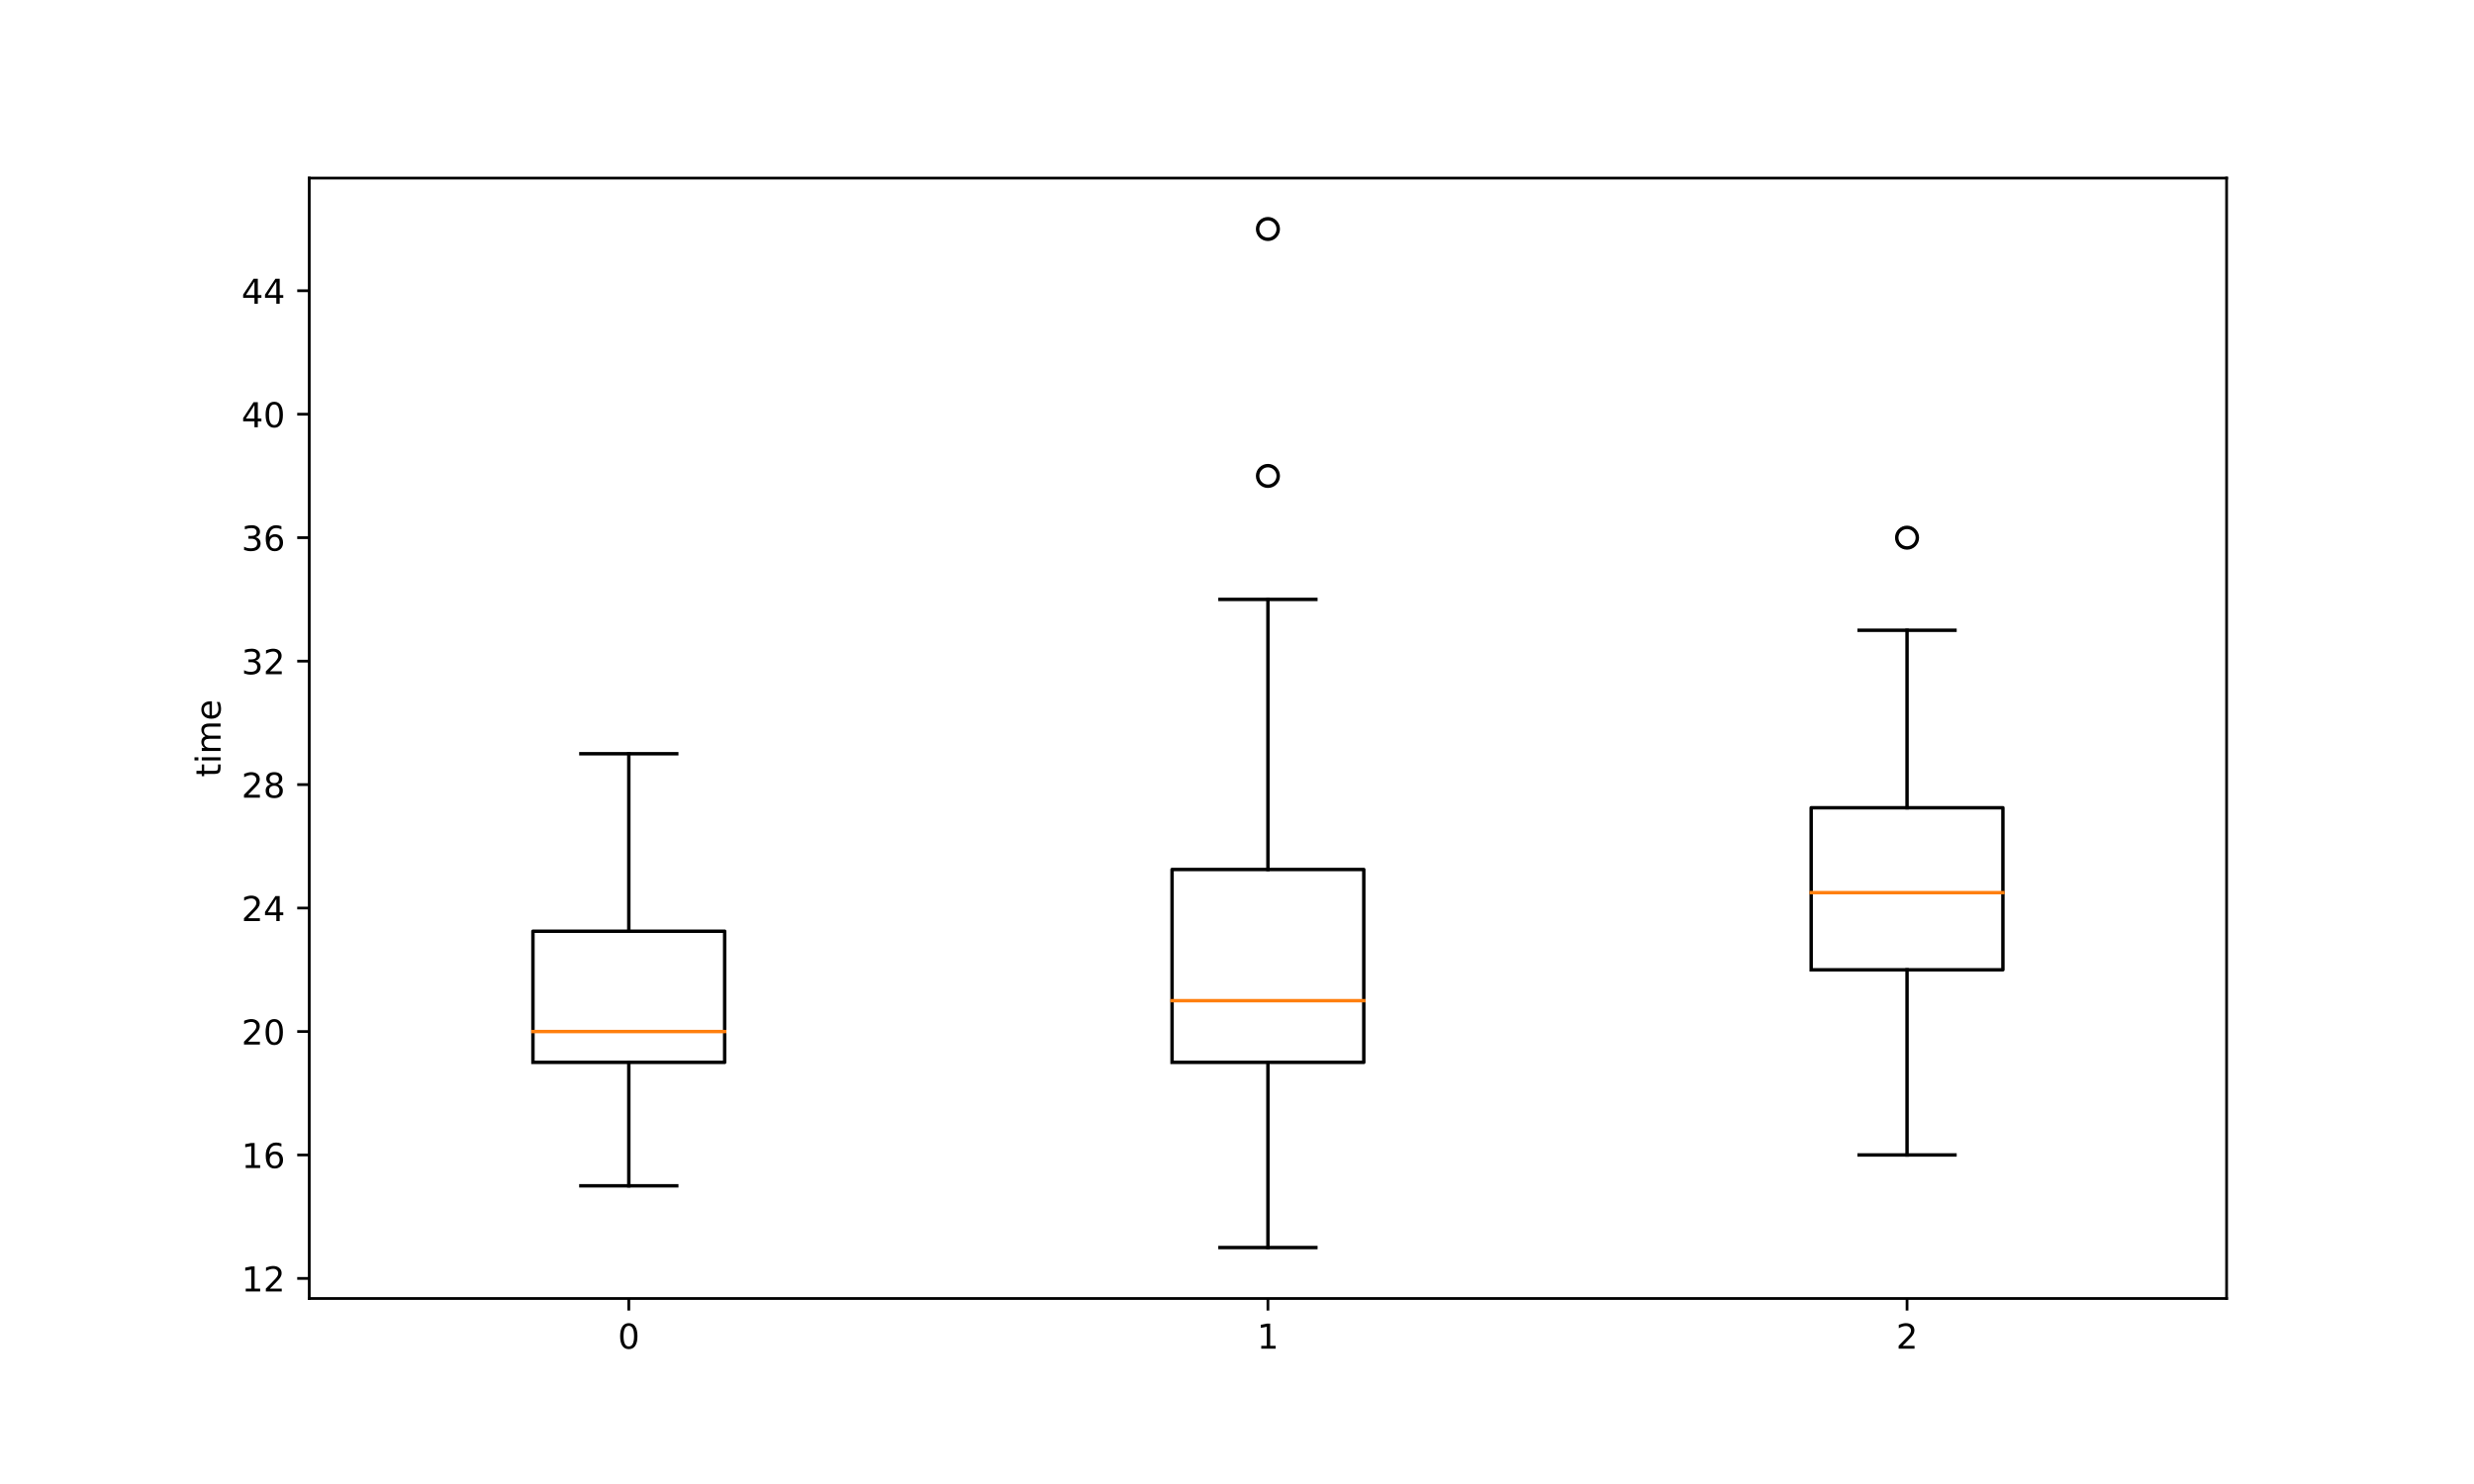
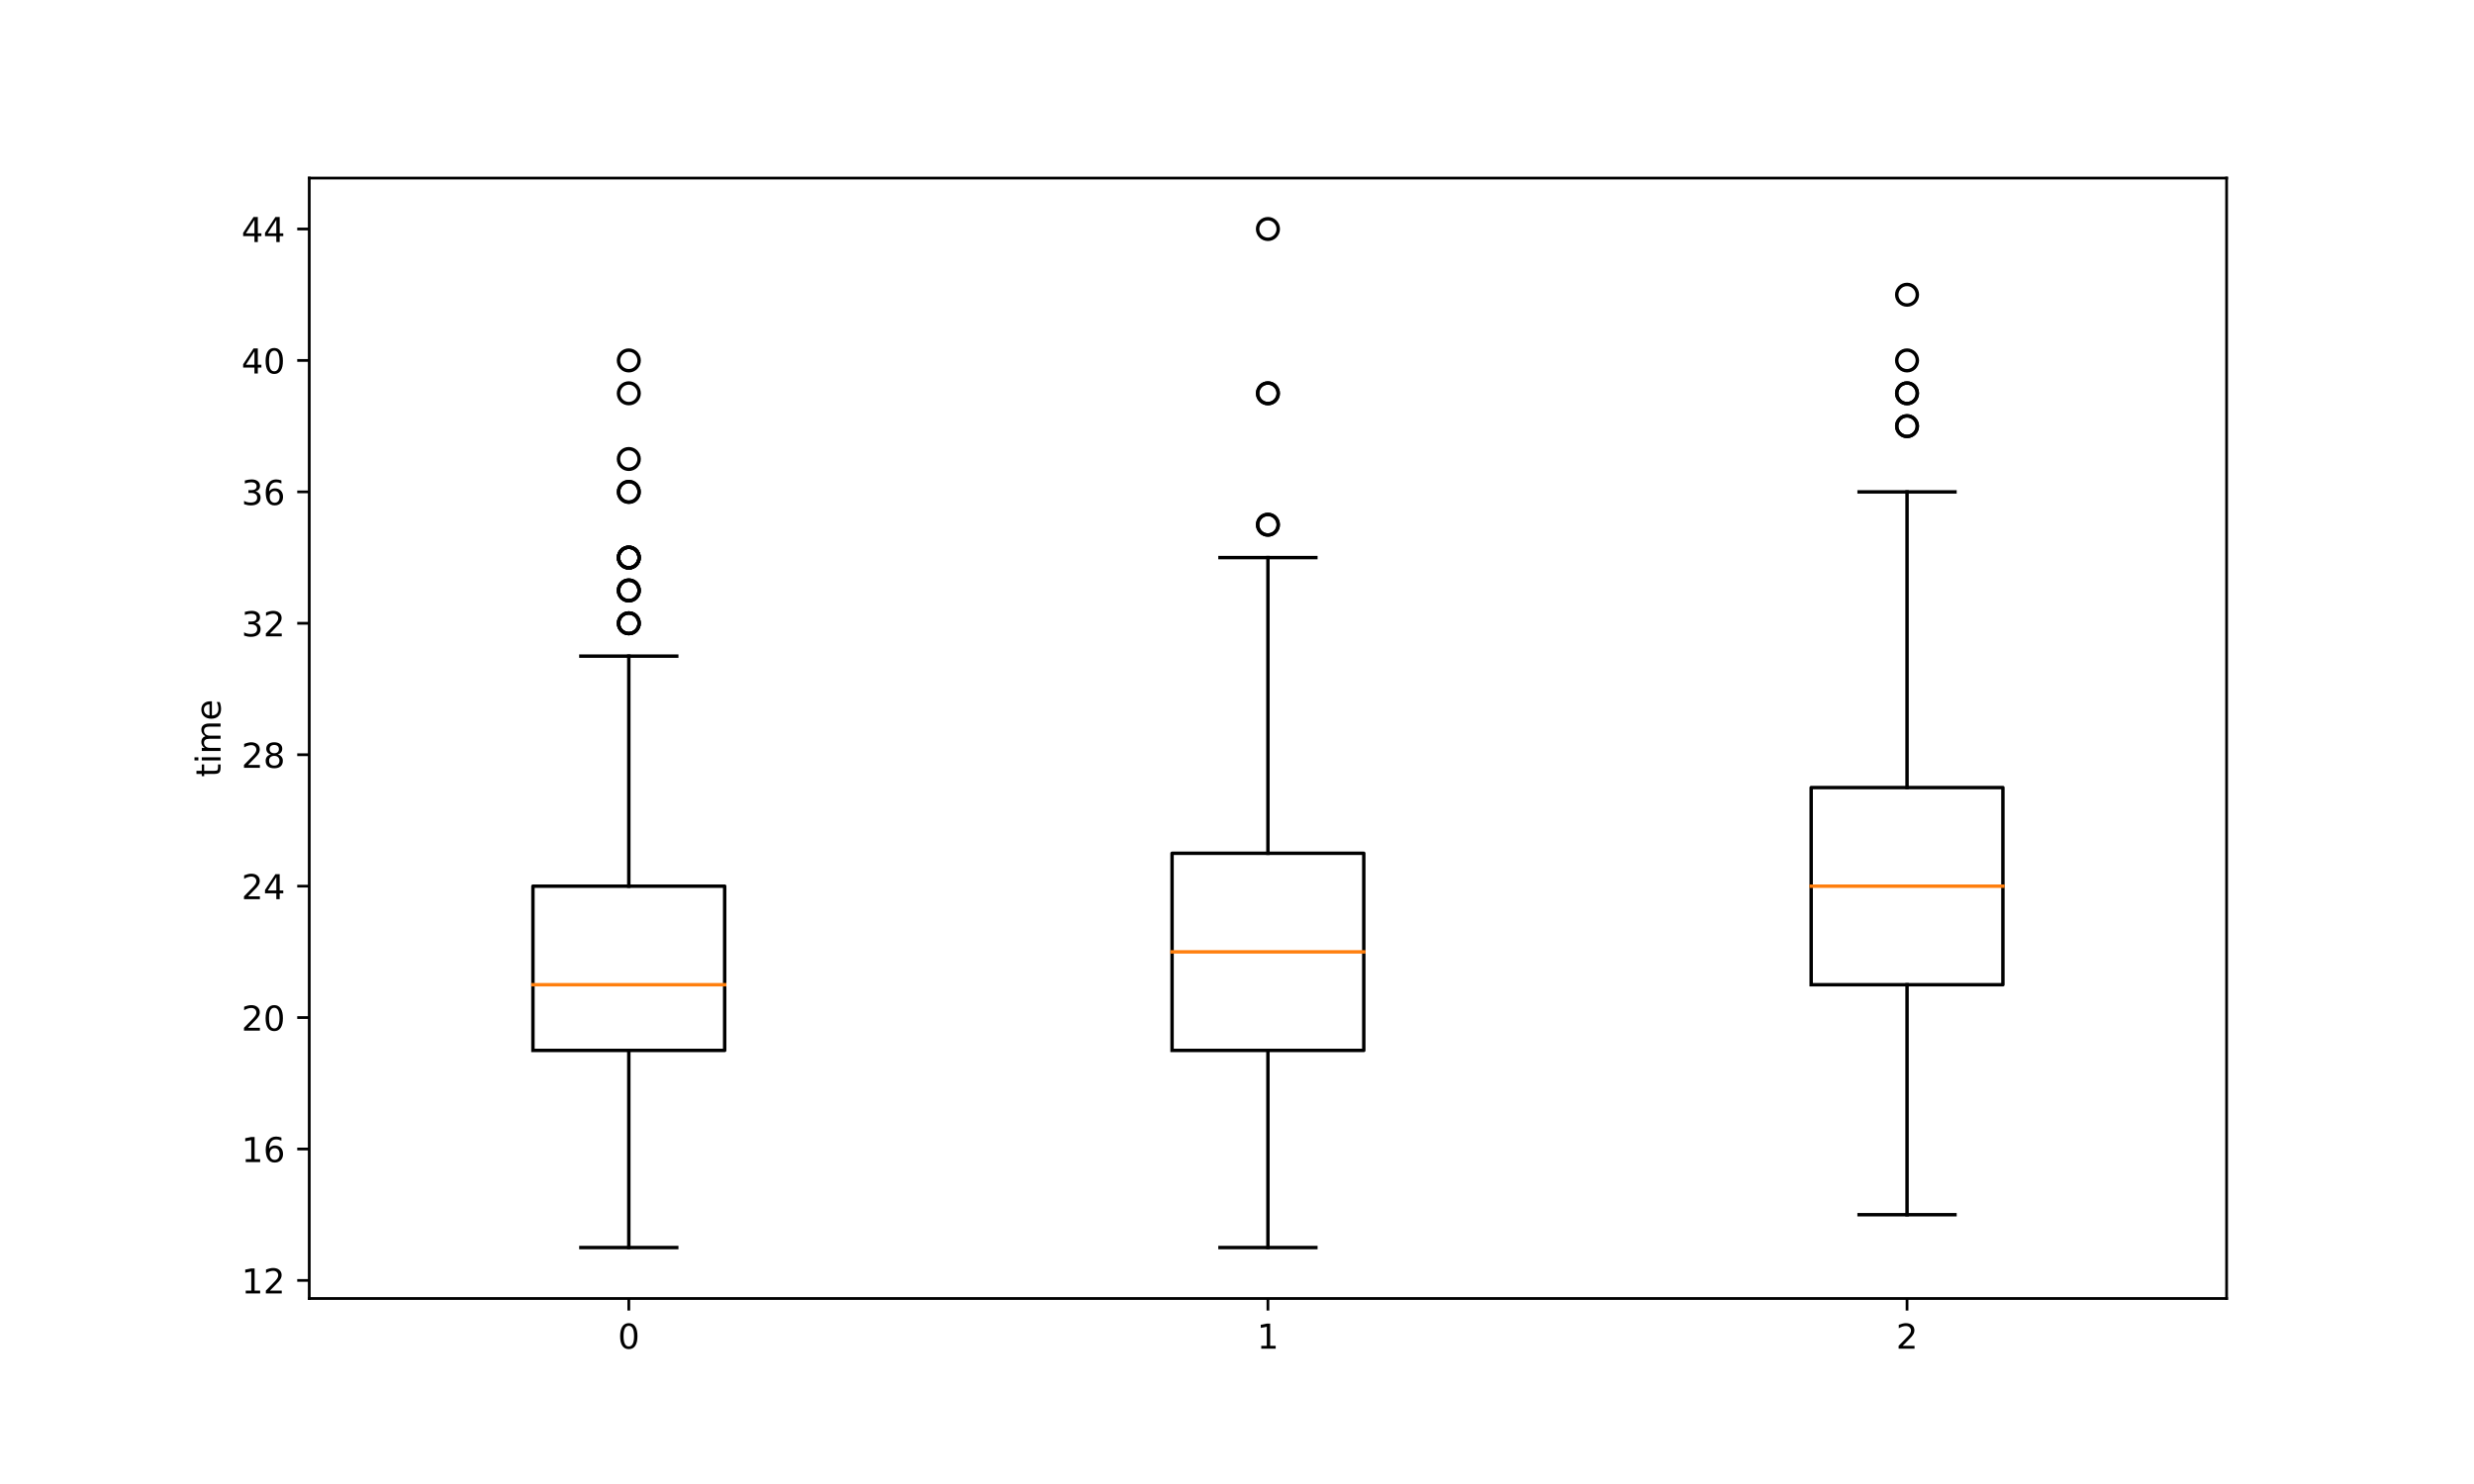
<svg xmlns="http://www.w3.org/2000/svg" xmlns:xlink="http://www.w3.org/1999/xlink" height="432pt" version="1.1" viewBox="0 0 720 432" width="720pt">
  <defs>
    <style type="text/css">*{stroke-linecap:butt;stroke-linejoin:round;}</style>
  </defs>
  <g id="figure_1">
    <g id="patch_1">
      <path d="M 0 432  L 720 432  L 720 0  L 0 0  z " style="fill:none;" />
    </g>
    <g id="axes_1">
      <g id="patch_2">
        <path d="M 90 378  L 648 378  L 648 51.84  L 90 51.84  z " style="fill:none;" />
      </g>
      <g id="matplotlib.axis_1">
        <g id="xtick_1">
          <g id="line2d_1">
            <defs>
-               <path d="M 0 0  L 0 3.5  " id="m3b9f34b749" style="stroke:#000000;stroke-width:0.8;" />
+               <path d="M 0 0  L 0 3.5  " id="me888cbea2c" style="stroke:#000000;stroke-width:0.8;" />
            </defs>
            <g>
-               <use style="stroke:#000000;stroke-width:0.8;" x="183" xlink:href="#m3b9f34b749" y="378" />
+               <use style="stroke:#000000;stroke-width:0.8;" x="183" xlink:href="#me888cbea2c" y="378" />
            </g>
          </g>
          <g id="text_1">
            <g transform="translate(179.8187 392.5984)scale(0.1 -0.1)">
              <defs>
                <path d="M 31.781 66.406  Q 24.172 66.406 20.328 58.906  Q 16.5 51.422 16.5 36.375  Q 16.5 21.391 20.328 13.891  Q 24.172 6.391 31.781 6.391  Q 39.453 6.391 43.281 13.891  Q 47.125 21.391 47.125 36.375  Q 47.125 51.422 43.281 58.906  Q 39.453 66.406 31.781 66.406  z M 31.781 74.219  Q 44.047 74.219 50.516 64.516  Q 56.984 54.828 56.984 36.375  Q 56.984 17.969 50.516 8.266  Q 44.047 -1.422 31.781 -1.422  Q 19.531 -1.422 13.062 8.266  Q 6.594 17.969 6.594 36.375  Q 6.594 54.828 13.062 64.516  Q 19.531 74.219 31.781 74.219  z " id="DejaVuSans-48" />
              </defs>
              <use xlink:href="#DejaVuSans-48" />
            </g>
          </g>
        </g>
        <g id="xtick_2">
          <g id="line2d_2">
            <g>
-               <use style="stroke:#000000;stroke-width:0.8;" x="369" xlink:href="#m3b9f34b749" y="378" />
+               <use style="stroke:#000000;stroke-width:0.8;" x="369" xlink:href="#me888cbea2c" y="378" />
            </g>
          </g>
          <g id="text_2">
            <g transform="translate(365.8188 392.5984)scale(0.1 -0.1)">
              <defs>
                <path d="M 12.406 8.297  L 28.516 8.297  L 28.516 63.922  L 10.984 60.406  L 10.984 69.391  L 28.422 72.906  L 38.281 72.906  L 38.281 8.297  L 54.391 8.297  L 54.391 0  L 12.406 0  z " id="DejaVuSans-49" />
              </defs>
              <use xlink:href="#DejaVuSans-49" />
            </g>
          </g>
        </g>
        <g id="xtick_3">
          <g id="line2d_3">
            <g>
-               <use style="stroke:#000000;stroke-width:0.8;" x="555" xlink:href="#m3b9f34b749" y="378" />
+               <use style="stroke:#000000;stroke-width:0.8;" x="555" xlink:href="#me888cbea2c" y="378" />
            </g>
          </g>
          <g id="text_3">
            <g transform="translate(551.8188 392.5984)scale(0.1 -0.1)">
              <defs>
                <path d="M 19.188 8.297  L 53.609 8.297  L 53.609 0  L 7.328 0  L 7.328 8.297  Q 12.938 14.109 22.625 23.891  Q 32.328 33.688 34.812 36.531  Q 39.547 41.844 41.422 45.531  Q 43.312 49.219 43.312 52.781  Q 43.312 58.594 39.234 62.25  Q 35.156 65.922 28.609 65.922  Q 23.969 65.922 18.812 64.312  Q 13.672 62.703 7.812 59.422  L 7.812 69.391  Q 13.766 71.781 18.938 73  Q 24.125 74.219 28.422 74.219  Q 39.75 74.219 46.484 68.547  Q 53.219 62.891 53.219 53.422  Q 53.219 48.922 51.531 44.891  Q 49.859 40.875 45.406 35.406  Q 44.188 33.984 37.641 27.219  Q 31.109 20.453 19.188 8.297  z " id="DejaVuSans-50" />
              </defs>
              <use xlink:href="#DejaVuSans-50" />
            </g>
          </g>
        </g>
      </g>
      <g id="matplotlib.axis_2">
        <g id="ytick_1">
          <g id="line2d_4">
            <defs>
-               <path d="M 0 0  L -3.5 0  " id="mb0ead861f2" style="stroke:#000000;stroke-width:0.8;" />
+               <path d="M 0 0  L -3.5 0  " id="m036be57862" style="stroke:#000000;stroke-width:0.8;" />
            </defs>
            <g>
-               <use style="stroke:#000000;stroke-width:0.8;" x="90" xlink:href="#mb0ead861f2" y="372.16" />
+               <use style="stroke:#000000;stroke-width:0.8;" x="90" xlink:href="#m036be57862" y="372.739" />
            </g>
          </g>
          <g id="text_4">
-             <g transform="translate(70.275 375.9589)scale(0.1 -0.1)">
+             <g transform="translate(70.275 376.5386)scale(0.1 -0.1)">
              <use xlink:href="#DejaVuSans-49" />
              <use x="63.623" xlink:href="#DejaVuSans-50" />
            </g>
          </g>
        </g>
        <g id="ytick_2">
          <g id="line2d_5">
            <g>
-               <use style="stroke:#000000;stroke-width:0.8;" x="90" xlink:href="#mb0ead861f2" y="336.219" />
+               <use style="stroke:#000000;stroke-width:0.8;" x="90" xlink:href="#m036be57862" y="334.48" />
            </g>
          </g>
          <g id="text_5">
-             <g transform="translate(70.275 340.0184)scale(0.1 -0.1)">
+             <g transform="translate(70.275 338.2793)scale(0.1 -0.1)">
              <defs>
                <path d="M 33.016 40.375  Q 26.375 40.375 22.484 35.828  Q 18.609 31.297 18.609 23.391  Q 18.609 15.531 22.484 10.953  Q 26.375 6.391 33.016 6.391  Q 39.656 6.391 43.531 10.953  Q 47.406 15.531 47.406 23.391  Q 47.406 31.297 43.531 35.828  Q 39.656 40.375 33.016 40.375  z M 52.594 71.297  L 52.594 62.312  Q 48.875 64.062 45.094 64.984  Q 41.312 65.922 37.594 65.922  Q 27.828 65.922 22.672 59.328  Q 17.531 52.734 16.797 39.406  Q 19.672 43.656 24.016 45.922  Q 28.375 48.188 33.594 48.188  Q 44.578 48.188 50.953 41.516  Q 57.328 34.859 57.328 23.391  Q 57.328 12.156 50.688 5.359  Q 44.047 -1.422 33.016 -1.422  Q 20.359 -1.422 13.672 8.266  Q 6.984 17.969 6.984 36.375  Q 6.984 53.656 15.188 63.938  Q 23.391 74.219 37.203 74.219  Q 40.922 74.219 44.703 73.484  Q 48.484 72.75 52.594 71.297  z " id="DejaVuSans-54" />
              </defs>
              <use xlink:href="#DejaVuSans-49" />
              <use x="63.623" xlink:href="#DejaVuSans-54" />
            </g>
          </g>
        </g>
        <g id="ytick_3">
          <g id="line2d_6">
            <g>
-               <use style="stroke:#000000;stroke-width:0.8;" x="90" xlink:href="#mb0ead861f2" y="300.279" />
+               <use style="stroke:#000000;stroke-width:0.8;" x="90" xlink:href="#m036be57862" y="296.221" />
            </g>
          </g>
          <g id="text_6">
-             <g transform="translate(70.275 304.0779)scale(0.1 -0.1)">
+             <g transform="translate(70.275 300.0201)scale(0.1 -0.1)">
              <use xlink:href="#DejaVuSans-50" />
              <use x="63.623" xlink:href="#DejaVuSans-48" />
            </g>
          </g>
        </g>
        <g id="ytick_4">
          <g id="line2d_7">
            <g>
-               <use style="stroke:#000000;stroke-width:0.8;" x="90" xlink:href="#mb0ead861f2" y="264.338" />
+               <use style="stroke:#000000;stroke-width:0.8;" x="90" xlink:href="#m036be57862" y="257.962" />
            </g>
          </g>
          <g id="text_7">
-             <g transform="translate(70.275 268.1374)scale(0.1 -0.1)">
+             <g transform="translate(70.275 261.7609)scale(0.1 -0.1)">
              <defs>
                <path d="M 37.797 64.312  L 12.891 25.391  L 37.797 25.391  z M 35.203 72.906  L 47.609 72.906  L 47.609 25.391  L 58.016 25.391  L 58.016 17.188  L 47.609 17.188  L 47.609 0  L 37.797 0  L 37.797 17.188  L 4.891 17.188  L 4.891 26.703  z " id="DejaVuSans-52" />
              </defs>
              <use xlink:href="#DejaVuSans-50" />
              <use x="63.623" xlink:href="#DejaVuSans-52" />
            </g>
          </g>
        </g>
        <g id="ytick_5">
          <g id="line2d_8">
            <g>
-               <use style="stroke:#000000;stroke-width:0.8;" x="90" xlink:href="#mb0ead861f2" y="228.398" />
+               <use style="stroke:#000000;stroke-width:0.8;" x="90" xlink:href="#m036be57862" y="219.702" />
            </g>
          </g>
          <g id="text_8">
-             <g transform="translate(70.275 232.1969)scale(0.1 -0.1)">
+             <g transform="translate(70.275 223.5016)scale(0.1 -0.1)">
              <defs>
                <path d="M 31.781 34.625  Q 24.75 34.625 20.719 30.859  Q 16.703 27.094 16.703 20.516  Q 16.703 13.922 20.719 10.156  Q 24.75 6.391 31.781 6.391  Q 38.812 6.391 42.859 10.172  Q 46.922 13.969 46.922 20.516  Q 46.922 27.094 42.891 30.859  Q 38.875 34.625 31.781 34.625  z M 21.922 38.812  Q 15.578 40.375 12.031 44.719  Q 8.5 49.078 8.5 55.328  Q 8.5 64.062 14.719 69.141  Q 20.953 74.219 31.781 74.219  Q 42.672 74.219 48.875 69.141  Q 55.078 64.062 55.078 55.328  Q 55.078 49.078 51.531 44.719  Q 48 40.375 41.703 38.812  Q 48.828 37.156 52.797 32.312  Q 56.781 27.484 56.781 20.516  Q 56.781 9.906 50.312 4.234  Q 43.844 -1.422 31.781 -1.422  Q 19.734 -1.422 13.25 4.234  Q 6.781 9.906 6.781 20.516  Q 6.781 27.484 10.781 32.312  Q 14.797 37.156 21.922 38.812  z M 18.312 54.391  Q 18.312 48.734 21.844 45.562  Q 25.391 42.391 31.781 42.391  Q 38.141 42.391 41.719 45.562  Q 45.312 48.734 45.312 54.391  Q 45.312 60.062 41.719 63.234  Q 38.141 66.406 31.781 66.406  Q 25.391 66.406 21.844 63.234  Q 18.312 60.062 18.312 54.391  z " id="DejaVuSans-56" />
              </defs>
              <use xlink:href="#DejaVuSans-50" />
              <use x="63.623" xlink:href="#DejaVuSans-56" />
            </g>
          </g>
        </g>
        <g id="ytick_6">
          <g id="line2d_9">
            <g>
-               <use style="stroke:#000000;stroke-width:0.8;" x="90" xlink:href="#mb0ead861f2" y="192.457" />
+               <use style="stroke:#000000;stroke-width:0.8;" x="90" xlink:href="#m036be57862" y="181.443" />
            </g>
          </g>
          <g id="text_9">
-             <g transform="translate(70.275 196.2564)scale(0.1 -0.1)">
+             <g transform="translate(70.275 185.2424)scale(0.1 -0.1)">
              <defs>
                <path d="M 40.578 39.312  Q 47.656 37.797 51.625 33  Q 55.609 28.219 55.609 21.188  Q 55.609 10.406 48.188 4.484  Q 40.766 -1.422 27.094 -1.422  Q 22.516 -1.422 17.656 -0.516  Q 12.797 0.391 7.625 2.203  L 7.625 11.719  Q 11.719 9.328 16.594 8.109  Q 21.484 6.891 26.812 6.891  Q 36.078 6.891 40.938 10.547  Q 45.797 14.203 45.797 21.188  Q 45.797 27.641 41.281 31.266  Q 36.766 34.906 28.719 34.906  L 20.219 34.906  L 20.219 43.016  L 29.109 43.016  Q 36.375 43.016 40.234 45.922  Q 44.094 48.828 44.094 54.297  Q 44.094 59.906 40.109 62.906  Q 36.141 65.922 28.719 65.922  Q 24.656 65.922 20.016 65.031  Q 15.375 64.156 9.812 62.312  L 9.812 71.094  Q 15.438 72.656 20.344 73.438  Q 25.25 74.219 29.594 74.219  Q 40.828 74.219 47.359 69.109  Q 53.906 64.016 53.906 55.328  Q 53.906 49.266 50.438 45.094  Q 46.969 40.922 40.578 39.312  z " id="DejaVuSans-51" />
              </defs>
              <use xlink:href="#DejaVuSans-51" />
              <use x="63.623" xlink:href="#DejaVuSans-50" />
            </g>
          </g>
        </g>
        <g id="ytick_7">
          <g id="line2d_10">
            <g>
-               <use style="stroke:#000000;stroke-width:0.8;" x="90" xlink:href="#mb0ead861f2" y="156.517" />
+               <use style="stroke:#000000;stroke-width:0.8;" x="90" xlink:href="#m036be57862" y="143.184" />
            </g>
          </g>
          <g id="text_10">
-             <g transform="translate(70.275 160.3159)scale(0.1 -0.1)">
+             <g transform="translate(70.275 146.9831)scale(0.1 -0.1)">
              <use xlink:href="#DejaVuSans-51" />
              <use x="63.623" xlink:href="#DejaVuSans-54" />
            </g>
          </g>
        </g>
        <g id="ytick_8">
          <g id="line2d_11">
            <g>
-               <use style="stroke:#000000;stroke-width:0.8;" x="90" xlink:href="#mb0ead861f2" y="120.576" />
+               <use style="stroke:#000000;stroke-width:0.8;" x="90" xlink:href="#m036be57862" y="104.925" />
            </g>
          </g>
          <g id="text_11">
-             <g transform="translate(70.275 124.3754)scale(0.1 -0.1)">
+             <g transform="translate(70.275 108.7239)scale(0.1 -0.1)">
              <use xlink:href="#DejaVuSans-52" />
              <use x="63.623" xlink:href="#DejaVuSans-48" />
            </g>
          </g>
        </g>
        <g id="ytick_9">
          <g id="line2d_12">
            <g>
-               <use style="stroke:#000000;stroke-width:0.8;" x="90" xlink:href="#mb0ead861f2" y="84.636" />
+               <use style="stroke:#000000;stroke-width:0.8;" x="90" xlink:href="#m036be57862" y="66.665" />
            </g>
          </g>
          <g id="text_12">
-             <g transform="translate(70.275 88.43492)scale(0.1 -0.1)">
+             <g transform="translate(70.275 70.46467)scale(0.1 -0.1)">
              <use xlink:href="#DejaVuSans-52" />
              <use x="63.623" xlink:href="#DejaVuSans-52" />
            </g>
          </g>
        </g>
        <g id="text_13">
          <g transform="translate(64.19531 226.2161)rotate(-90)scale(0.1 -0.1)">
            <defs>
              <path d="M 18.312 70.219  L 18.312 54.688  L 36.812 54.688  L 36.812 47.703  L 18.312 47.703  L 18.312 18.016  Q 18.312 11.328 20.141 9.422  Q 21.969 7.516 27.594 7.516  L 36.812 7.516  L 36.812 0  L 27.594 0  Q 17.188 0 13.234 3.875  Q 9.281 7.766 9.281 18.016  L 9.281 47.703  L 2.688 47.703  L 2.688 54.688  L 9.281 54.688  L 9.281 70.219  z " id="DejaVuSans-116" />
              <path d="M 9.422 54.688  L 18.406 54.688  L 18.406 0  L 9.422 0  z M 9.422 75.984  L 18.406 75.984  L 18.406 64.594  L 9.422 64.594  z " id="DejaVuSans-105" />
              <path d="M 52 44.188  Q 55.375 50.25 60.062 53.125  Q 64.75 56 71.094 56  Q 79.641 56 84.281 50.016  Q 88.922 44.047 88.922 33.016  L 88.922 0  L 79.891 0  L 79.891 32.719  Q 79.891 40.578 77.094 44.375  Q 74.312 48.188 68.609 48.188  Q 61.625 48.188 57.562 43.547  Q 53.516 38.922 53.516 30.906  L 53.516 0  L 44.484 0  L 44.484 32.719  Q 44.484 40.625 41.703 44.406  Q 38.922 48.188 33.109 48.188  Q 26.219 48.188 22.156 43.531  Q 18.109 38.875 18.109 30.906  L 18.109 0  L 9.078 0  L 9.078 54.688  L 18.109 54.688  L 18.109 46.188  Q 21.188 51.219 25.484 53.609  Q 29.781 56 35.688 56  Q 41.656 56 45.828 52.969  Q 50 49.953 52 44.188  z " id="DejaVuSans-109" />
              <path d="M 56.203 29.594  L 56.203 25.203  L 14.891 25.203  Q 15.484 15.922 20.484 11.062  Q 25.484 6.203 34.422 6.203  Q 39.594 6.203 44.453 7.469  Q 49.312 8.734 54.109 11.281  L 54.109 2.781  Q 49.266 0.734 44.188 -0.344  Q 39.109 -1.422 33.891 -1.422  Q 20.797 -1.422 13.156 6.188  Q 5.516 13.812 5.516 26.812  Q 5.516 40.234 12.766 48.109  Q 20.016 56 32.328 56  Q 43.359 56 49.781 48.891  Q 56.203 41.797 56.203 29.594  z M 47.219 32.234  Q 47.125 39.594 43.094 43.984  Q 39.062 48.391 32.422 48.391  Q 24.906 48.391 20.391 44.141  Q 15.875 39.891 15.188 32.172  z " id="DejaVuSans-101" />
            </defs>
            <use xlink:href="#DejaVuSans-116" />
            <use x="39.209" xlink:href="#DejaVuSans-105" />
            <use x="66.992" xlink:href="#DejaVuSans-109" />
            <use x="164.404" xlink:href="#DejaVuSans-101" />
          </g>
        </g>
      </g>
      <g id="line2d_13">
-         <path clip-path="url(#p112e43fb43)" d="M 155.1 309.264  L 210.9 309.264  L 210.9 271.077  L 155.1 271.077  L 155.1 309.264  " style="fill:none;stroke:#000000;stroke-linecap:square;" />
+         <path clip-path="url(#p5cc69d7680)" d="M 155.1 305.786  L 210.9 305.786  L 210.9 257.962  L 155.1 257.962  L 155.1 305.786  " style="fill:none;stroke:#000000;stroke-linecap:square;" />
      </g>
      <g id="line2d_14">
-         <path clip-path="url(#p112e43fb43)" d="M 183 309.264  L 183 345.204  " style="fill:none;stroke:#000000;stroke-linecap:square;" />
+         <path clip-path="url(#p5cc69d7680)" d="M 183 305.786  L 183 363.175  " style="fill:none;stroke:#000000;stroke-linecap:square;" />
      </g>
      <g id="line2d_15">
-         <path clip-path="url(#p112e43fb43)" d="M 183 271.077  L 183 219.413  " style="fill:none;stroke:#000000;stroke-linecap:square;" />
+         <path clip-path="url(#p5cc69d7680)" d="M 183 257.962  L 183 191.008  " style="fill:none;stroke:#000000;stroke-linecap:square;" />
      </g>
      <g id="line2d_16">
-         <path clip-path="url(#p112e43fb43)" d="M 169.05 345.204  L 196.95 345.204  " style="fill:none;stroke:#000000;stroke-linecap:square;" />
+         <path clip-path="url(#p5cc69d7680)" d="M 169.05 363.175  L 196.95 363.175  " style="fill:none;stroke:#000000;stroke-linecap:square;" />
      </g>
      <g id="line2d_17">
-         <path clip-path="url(#p112e43fb43)" d="M 169.05 219.413  L 196.95 219.413  " style="fill:none;stroke:#000000;stroke-linecap:square;" />
-       </g>
-       <g id="line2d_18" />
+         <path clip-path="url(#p5cc69d7680)" d="M 169.05 191.008  L 196.95 191.008  " style="fill:none;stroke:#000000;stroke-linecap:square;" />
+       </g>
+       <g id="line2d_18">
+         <defs>
+           <path d="M 0 3  C 0.796 3 1.559 2.684 2.121 2.121  C 2.684 1.559 3 0.796 3 0  C 3 -0.796 2.684 -1.559 2.121 -2.121  C 1.559 -2.684 0.796 -3 0 -3  C -0.796 -3 -1.559 -2.684 -2.121 -2.121  C -2.684 -1.559 -3 -0.796 -3 0  C -3 0.796 -2.684 1.559 -2.121 2.121  C -1.559 2.684 -0.796 3 0 3  z " id="mdbc5594705" style="stroke:#000000;" />
+         </defs>
+         <g clip-path="url(#p5cc69d7680)">
+           <use style="fill-opacity:0;stroke:#000000;" x="183" xlink:href="#mdbc5594705" y="133.619" />
+           <use style="fill-opacity:0;stroke:#000000;" x="183" xlink:href="#mdbc5594705" y="143.184" />
+           <use style="fill-opacity:0;stroke:#000000;" x="183" xlink:href="#mdbc5594705" y="104.925" />
+           <use style="fill-opacity:0;stroke:#000000;" x="183" xlink:href="#mdbc5594705" y="171.878" />
+           <use style="fill-opacity:0;stroke:#000000;" x="183" xlink:href="#mdbc5594705" y="181.443" />
+           <use style="fill-opacity:0;stroke:#000000;" x="183" xlink:href="#mdbc5594705" y="171.878" />
+           <use style="fill-opacity:0;stroke:#000000;" x="183" xlink:href="#mdbc5594705" y="162.314" />
+           <use style="fill-opacity:0;stroke:#000000;" x="183" xlink:href="#mdbc5594705" y="162.314" />
+           <use style="fill-opacity:0;stroke:#000000;" x="183" xlink:href="#mdbc5594705" y="143.184" />
+           <use style="fill-opacity:0;stroke:#000000;" x="183" xlink:href="#mdbc5594705" y="181.443" />
+           <use style="fill-opacity:0;stroke:#000000;" x="183" xlink:href="#mdbc5594705" y="162.314" />
+           <use style="fill-opacity:0;stroke:#000000;" x="183" xlink:href="#mdbc5594705" y="114.49" />
+           <use style="fill-opacity:0;stroke:#000000;" x="183" xlink:href="#mdbc5594705" y="171.878" />
+           <use style="fill-opacity:0;stroke:#000000;" x="183" xlink:href="#mdbc5594705" y="162.314" />
+           <use style="fill-opacity:0;stroke:#000000;" x="183" xlink:href="#mdbc5594705" y="181.443" />
+         </g>
+       </g>
      <g id="line2d_19">
-         <path clip-path="url(#p112e43fb43)" d="M 341.1 309.264  L 396.9 309.264  L 396.9 253.107  L 341.1 253.107  L 341.1 309.264  " style="fill:none;stroke:#000000;stroke-linecap:square;" />
+         <path clip-path="url(#p5cc69d7680)" d="M 341.1 305.786  L 396.9 305.786  L 396.9 248.397  L 341.1 248.397  L 341.1 305.786  " style="fill:none;stroke:#000000;stroke-linecap:square;" />
      </g>
      <g id="line2d_20">
-         <path clip-path="url(#p112e43fb43)" d="M 369 309.264  L 369 363.175  " style="fill:none;stroke:#000000;stroke-linecap:square;" />
+         <path clip-path="url(#p5cc69d7680)" d="M 369 305.786  L 369 363.175  " style="fill:none;stroke:#000000;stroke-linecap:square;" />
      </g>
      <g id="line2d_21">
-         <path clip-path="url(#p112e43fb43)" d="M 369 253.107  L 369 174.487  " style="fill:none;stroke:#000000;stroke-linecap:square;" />
+         <path clip-path="url(#p5cc69d7680)" d="M 369 248.397  L 369 162.314  " style="fill:none;stroke:#000000;stroke-linecap:square;" />
      </g>
      <g id="line2d_22">
-         <path clip-path="url(#p112e43fb43)" d="M 355.05 363.175  L 382.95 363.175  " style="fill:none;stroke:#000000;stroke-linecap:square;" />
+         <path clip-path="url(#p5cc69d7680)" d="M 355.05 363.175  L 382.95 363.175  " style="fill:none;stroke:#000000;stroke-linecap:square;" />
      </g>
      <g id="line2d_23">
-         <path clip-path="url(#p112e43fb43)" d="M 355.05 174.487  L 382.95 174.487  " style="fill:none;stroke:#000000;stroke-linecap:square;" />
+         <path clip-path="url(#p5cc69d7680)" d="M 355.05 162.314  L 382.95 162.314  " style="fill:none;stroke:#000000;stroke-linecap:square;" />
      </g>
      <g id="line2d_24">
-         <defs>
-           <path d="M 0 3  C 0.796 3 1.559 2.684 2.121 2.121  C 2.684 1.559 3 0.796 3 0  C 3 -0.796 2.684 -1.559 2.121 -2.121  C 1.559 -2.684 0.796 -3 0 -3  C -0.796 -3 -1.559 -2.684 -2.121 -2.121  C -2.684 -1.559 -3 -0.796 -3 0  C -3 0.796 -2.684 1.559 -2.121 2.121  C -1.559 2.684 -0.796 3 0 3  z " id="m1791e3e0fa" style="stroke:#000000;" />
-         </defs>
-         <g clip-path="url(#p112e43fb43)">
-           <use style="fill-opacity:0;stroke:#000000;" x="369" xlink:href="#m1791e3e0fa" y="138.546" />
-           <use style="fill-opacity:0;stroke:#000000;" x="369" xlink:href="#m1791e3e0fa" y="66.665" />
+         <g clip-path="url(#p5cc69d7680)">
+           <use style="fill-opacity:0;stroke:#000000;" x="369" xlink:href="#mdbc5594705" y="66.665" />
+           <use style="fill-opacity:0;stroke:#000000;" x="369" xlink:href="#mdbc5594705" y="152.749" />
+           <use style="fill-opacity:0;stroke:#000000;" x="369" xlink:href="#mdbc5594705" y="114.49" />
+           <use style="fill-opacity:0;stroke:#000000;" x="369" xlink:href="#mdbc5594705" y="152.749" />
+           <use style="fill-opacity:0;stroke:#000000;" x="369" xlink:href="#mdbc5594705" y="114.49" />
        </g>
      </g>
      <g id="line2d_25">
-         <path clip-path="url(#p112e43fb43)" d="M 527.1 282.308  L 582.9 282.308  L 582.9 235.137  L 527.1 235.137  L 527.1 282.308  " style="fill:none;stroke:#000000;stroke-linecap:square;" />
+         <path clip-path="url(#p5cc69d7680)" d="M 527.1 286.656  L 582.9 286.656  L 582.9 229.267  L 527.1 229.267  L 527.1 286.656  " style="fill:none;stroke:#000000;stroke-linecap:square;" />
      </g>
      <g id="line2d_26">
-         <path clip-path="url(#p112e43fb43)" d="M 555 282.308  L 555 336.219  " style="fill:none;stroke:#000000;stroke-linecap:square;" />
+         <path clip-path="url(#p5cc69d7680)" d="M 555 286.656  L 555 353.61  " style="fill:none;stroke:#000000;stroke-linecap:square;" />
      </g>
      <g id="line2d_27">
-         <path clip-path="url(#p112e43fb43)" d="M 555 235.137  L 555 183.472  " style="fill:none;stroke:#000000;stroke-linecap:square;" />
+         <path clip-path="url(#p5cc69d7680)" d="M 555 229.267  L 555 143.184  " style="fill:none;stroke:#000000;stroke-linecap:square;" />
      </g>
      <g id="line2d_28">
-         <path clip-path="url(#p112e43fb43)" d="M 541.05 336.219  L 568.95 336.219  " style="fill:none;stroke:#000000;stroke-linecap:square;" />
+         <path clip-path="url(#p5cc69d7680)" d="M 541.05 353.61  L 568.95 353.61  " style="fill:none;stroke:#000000;stroke-linecap:square;" />
      </g>
      <g id="line2d_29">
-         <path clip-path="url(#p112e43fb43)" d="M 541.05 183.472  L 568.95 183.472  " style="fill:none;stroke:#000000;stroke-linecap:square;" />
+         <path clip-path="url(#p5cc69d7680)" d="M 541.05 143.184  L 568.95 143.184  " style="fill:none;stroke:#000000;stroke-linecap:square;" />
      </g>
      <g id="line2d_30">
-         <g clip-path="url(#p112e43fb43)">
-           <use style="fill-opacity:0;stroke:#000000;" x="555" xlink:href="#m1791e3e0fa" y="156.517" />
+         <g clip-path="url(#p5cc69d7680)">
+           <use style="fill-opacity:0;stroke:#000000;" x="555" xlink:href="#mdbc5594705" y="114.49" />
+           <use style="fill-opacity:0;stroke:#000000;" x="555" xlink:href="#mdbc5594705" y="104.925" />
+           <use style="fill-opacity:0;stroke:#000000;" x="555" xlink:href="#mdbc5594705" y="114.49" />
+           <use style="fill-opacity:0;stroke:#000000;" x="555" xlink:href="#mdbc5594705" y="124.054" />
+           <use style="fill-opacity:0;stroke:#000000;" x="555" xlink:href="#mdbc5594705" y="124.054" />
+           <use style="fill-opacity:0;stroke:#000000;" x="555" xlink:href="#mdbc5594705" y="85.795" />
        </g>
      </g>
      <g id="line2d_31">
-         <path clip-path="url(#p112e43fb43)" d="M 155.1 300.279  L 210.9 300.279  " style="fill:none;stroke:#ff7f0e;stroke-linecap:square;" />
+         <path clip-path="url(#p5cc69d7680)" d="M 155.1 286.656  L 210.9 286.656  " style="fill:none;stroke:#ff7f0e;stroke-linecap:square;" />
      </g>
      <g id="line2d_32">
-         <path clip-path="url(#p112e43fb43)" d="M 341.1 291.294  L 396.9 291.294  " style="fill:none;stroke:#ff7f0e;stroke-linecap:square;" />
+         <path clip-path="url(#p5cc69d7680)" d="M 341.1 277.091  L 396.9 277.091  " style="fill:none;stroke:#ff7f0e;stroke-linecap:square;" />
      </g>
      <g id="line2d_33">
-         <path clip-path="url(#p112e43fb43)" d="M 527.1 259.846  L 582.9 259.846  " style="fill:none;stroke:#ff7f0e;stroke-linecap:square;" />
+         <path clip-path="url(#p5cc69d7680)" d="M 527.1 257.962  L 582.9 257.962  " style="fill:none;stroke:#ff7f0e;stroke-linecap:square;" />
      </g>
      <g id="patch_3">
        <path d="M 90 378  L 90 51.84  " style="fill:none;stroke:#000000;stroke-linecap:square;stroke-linejoin:miter;stroke-width:0.8;" />
      </g>
      <g id="patch_4">
        <path d="M 648 378  L 648 51.84  " style="fill:none;stroke:#000000;stroke-linecap:square;stroke-linejoin:miter;stroke-width:0.8;" />
      </g>
      <g id="patch_5">
        <path d="M 90 378  L 648 378  " style="fill:none;stroke:#000000;stroke-linecap:square;stroke-linejoin:miter;stroke-width:0.8;" />
      </g>
      <g id="patch_6">
        <path d="M 90 51.84  L 648 51.84  " style="fill:none;stroke:#000000;stroke-linecap:square;stroke-linejoin:miter;stroke-width:0.8;" />
      </g>
    </g>
  </g>
  <defs>
-     <clipPath id="p112e43fb43">
+     <clipPath id="p5cc69d7680">
      <rect height="326.16" width="558" x="90" y="51.84" />
    </clipPath>
  </defs>
</svg>
